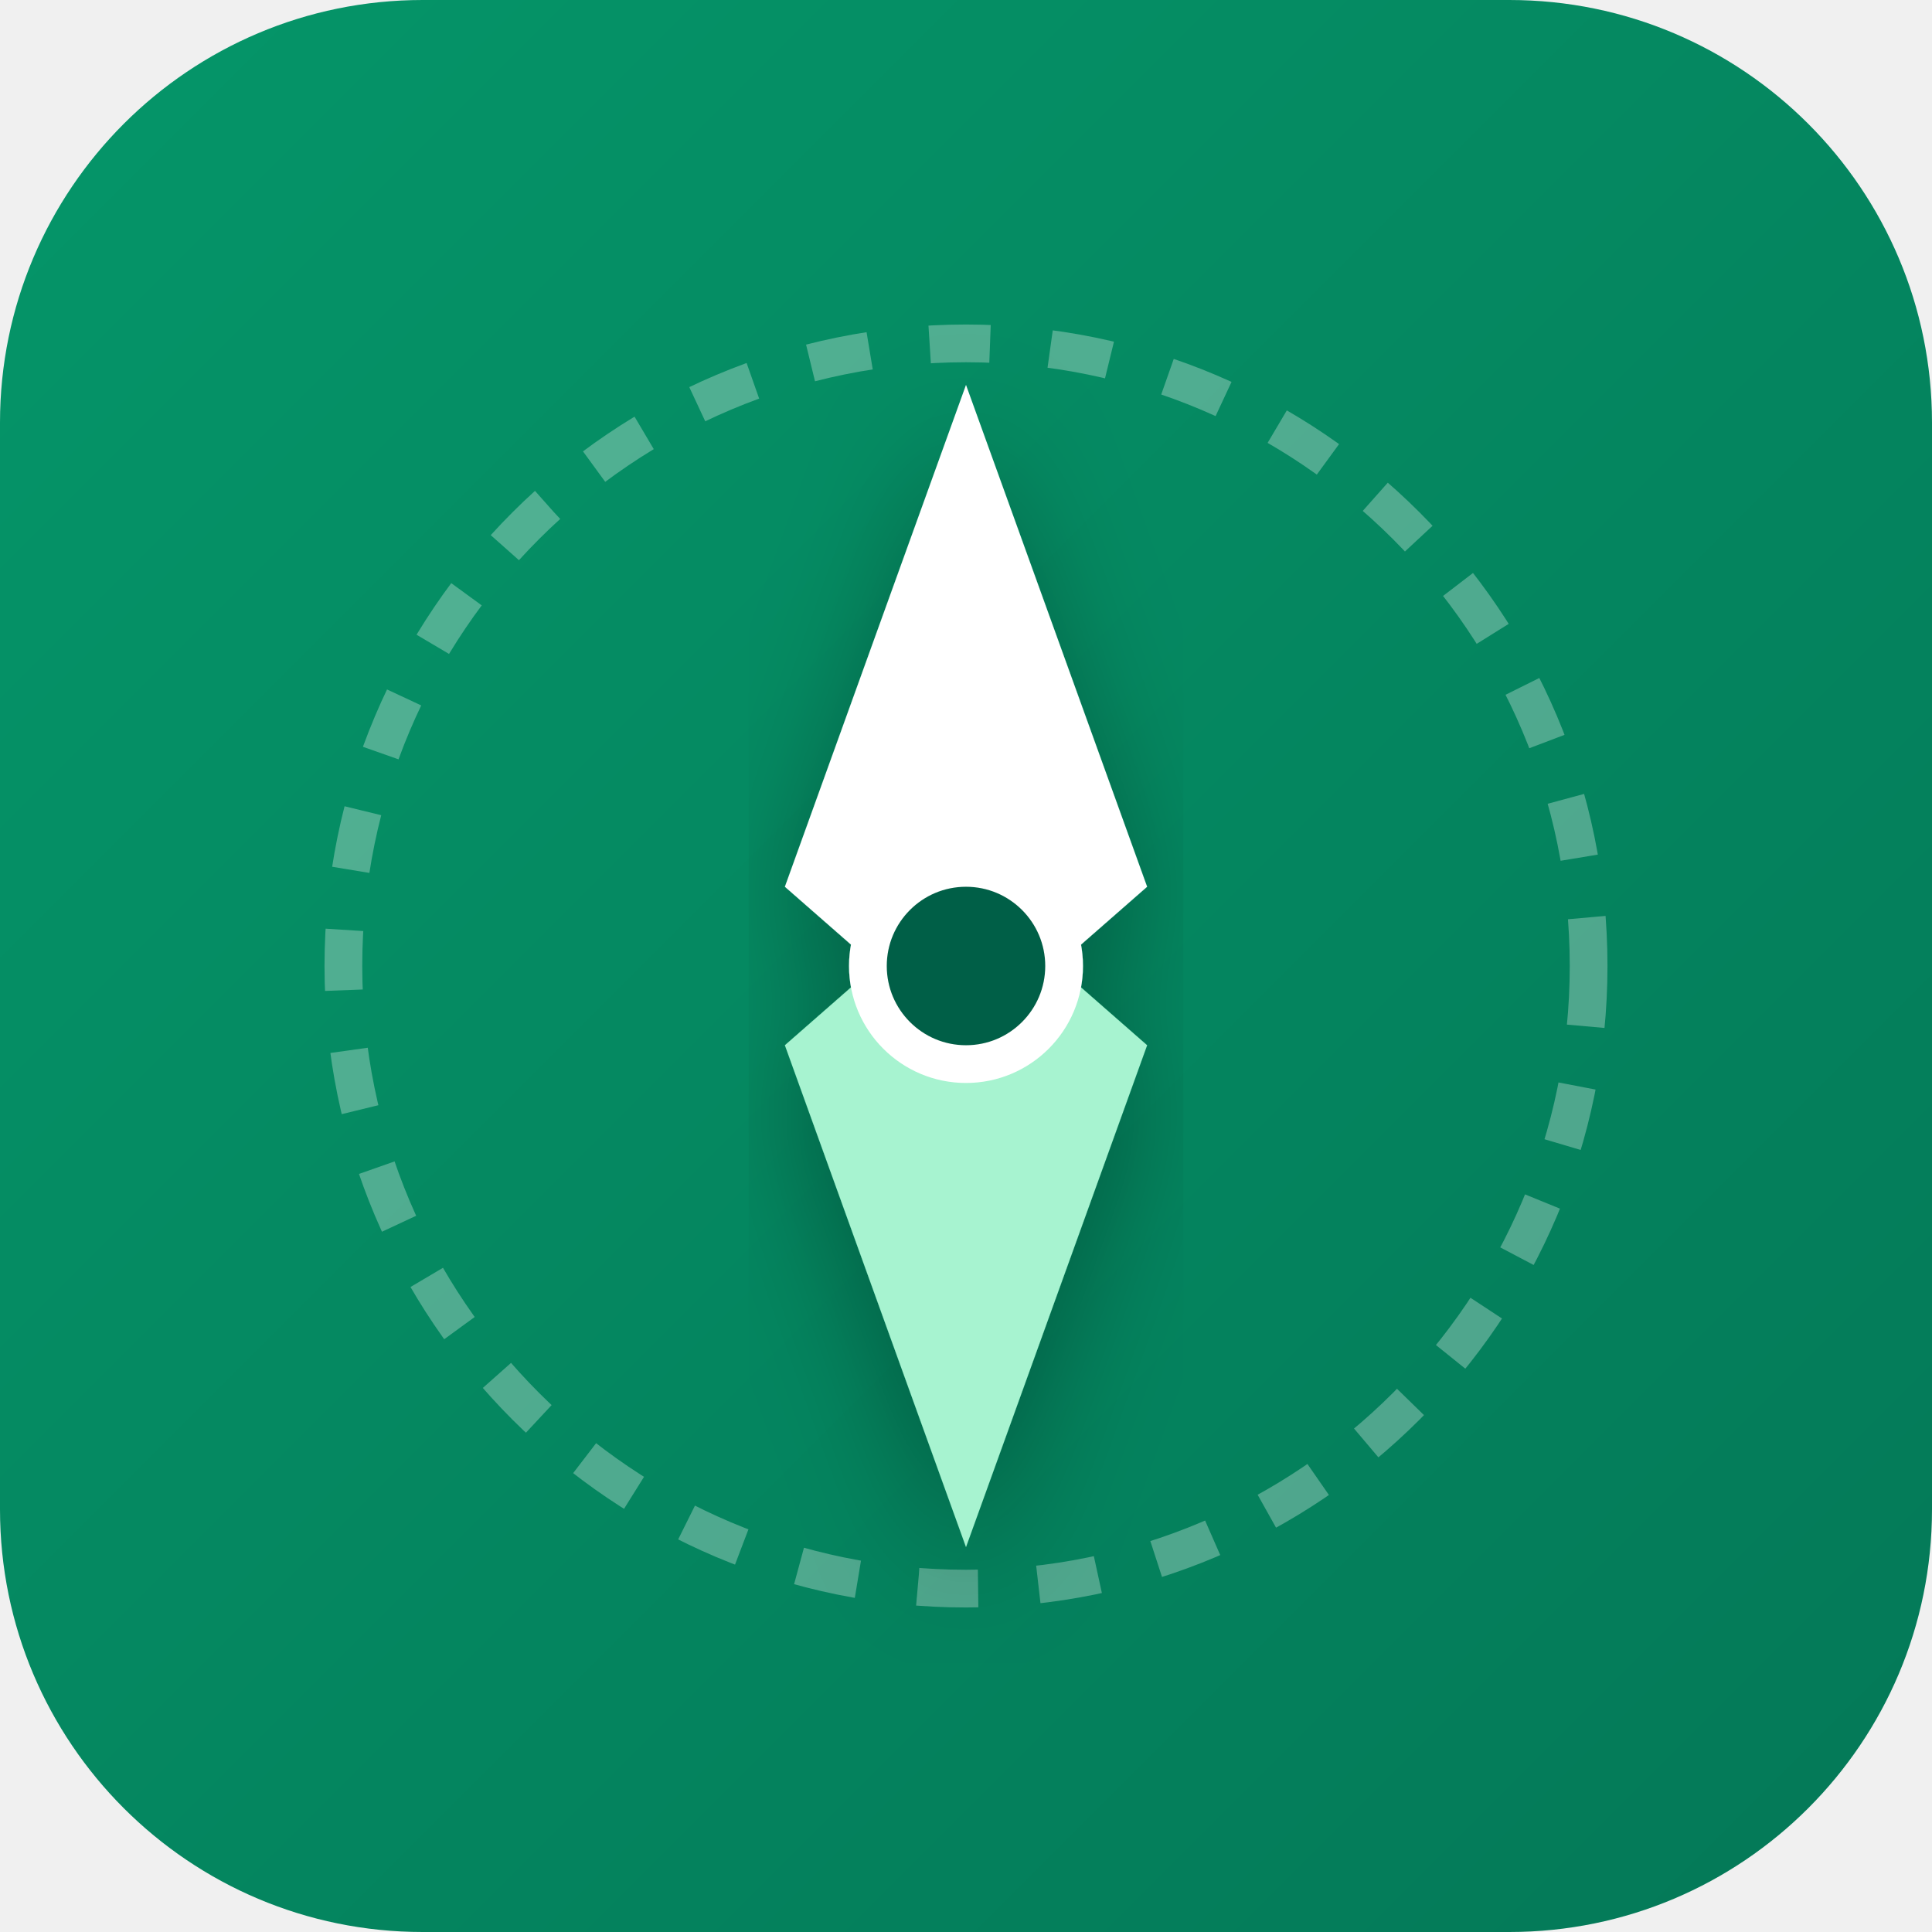
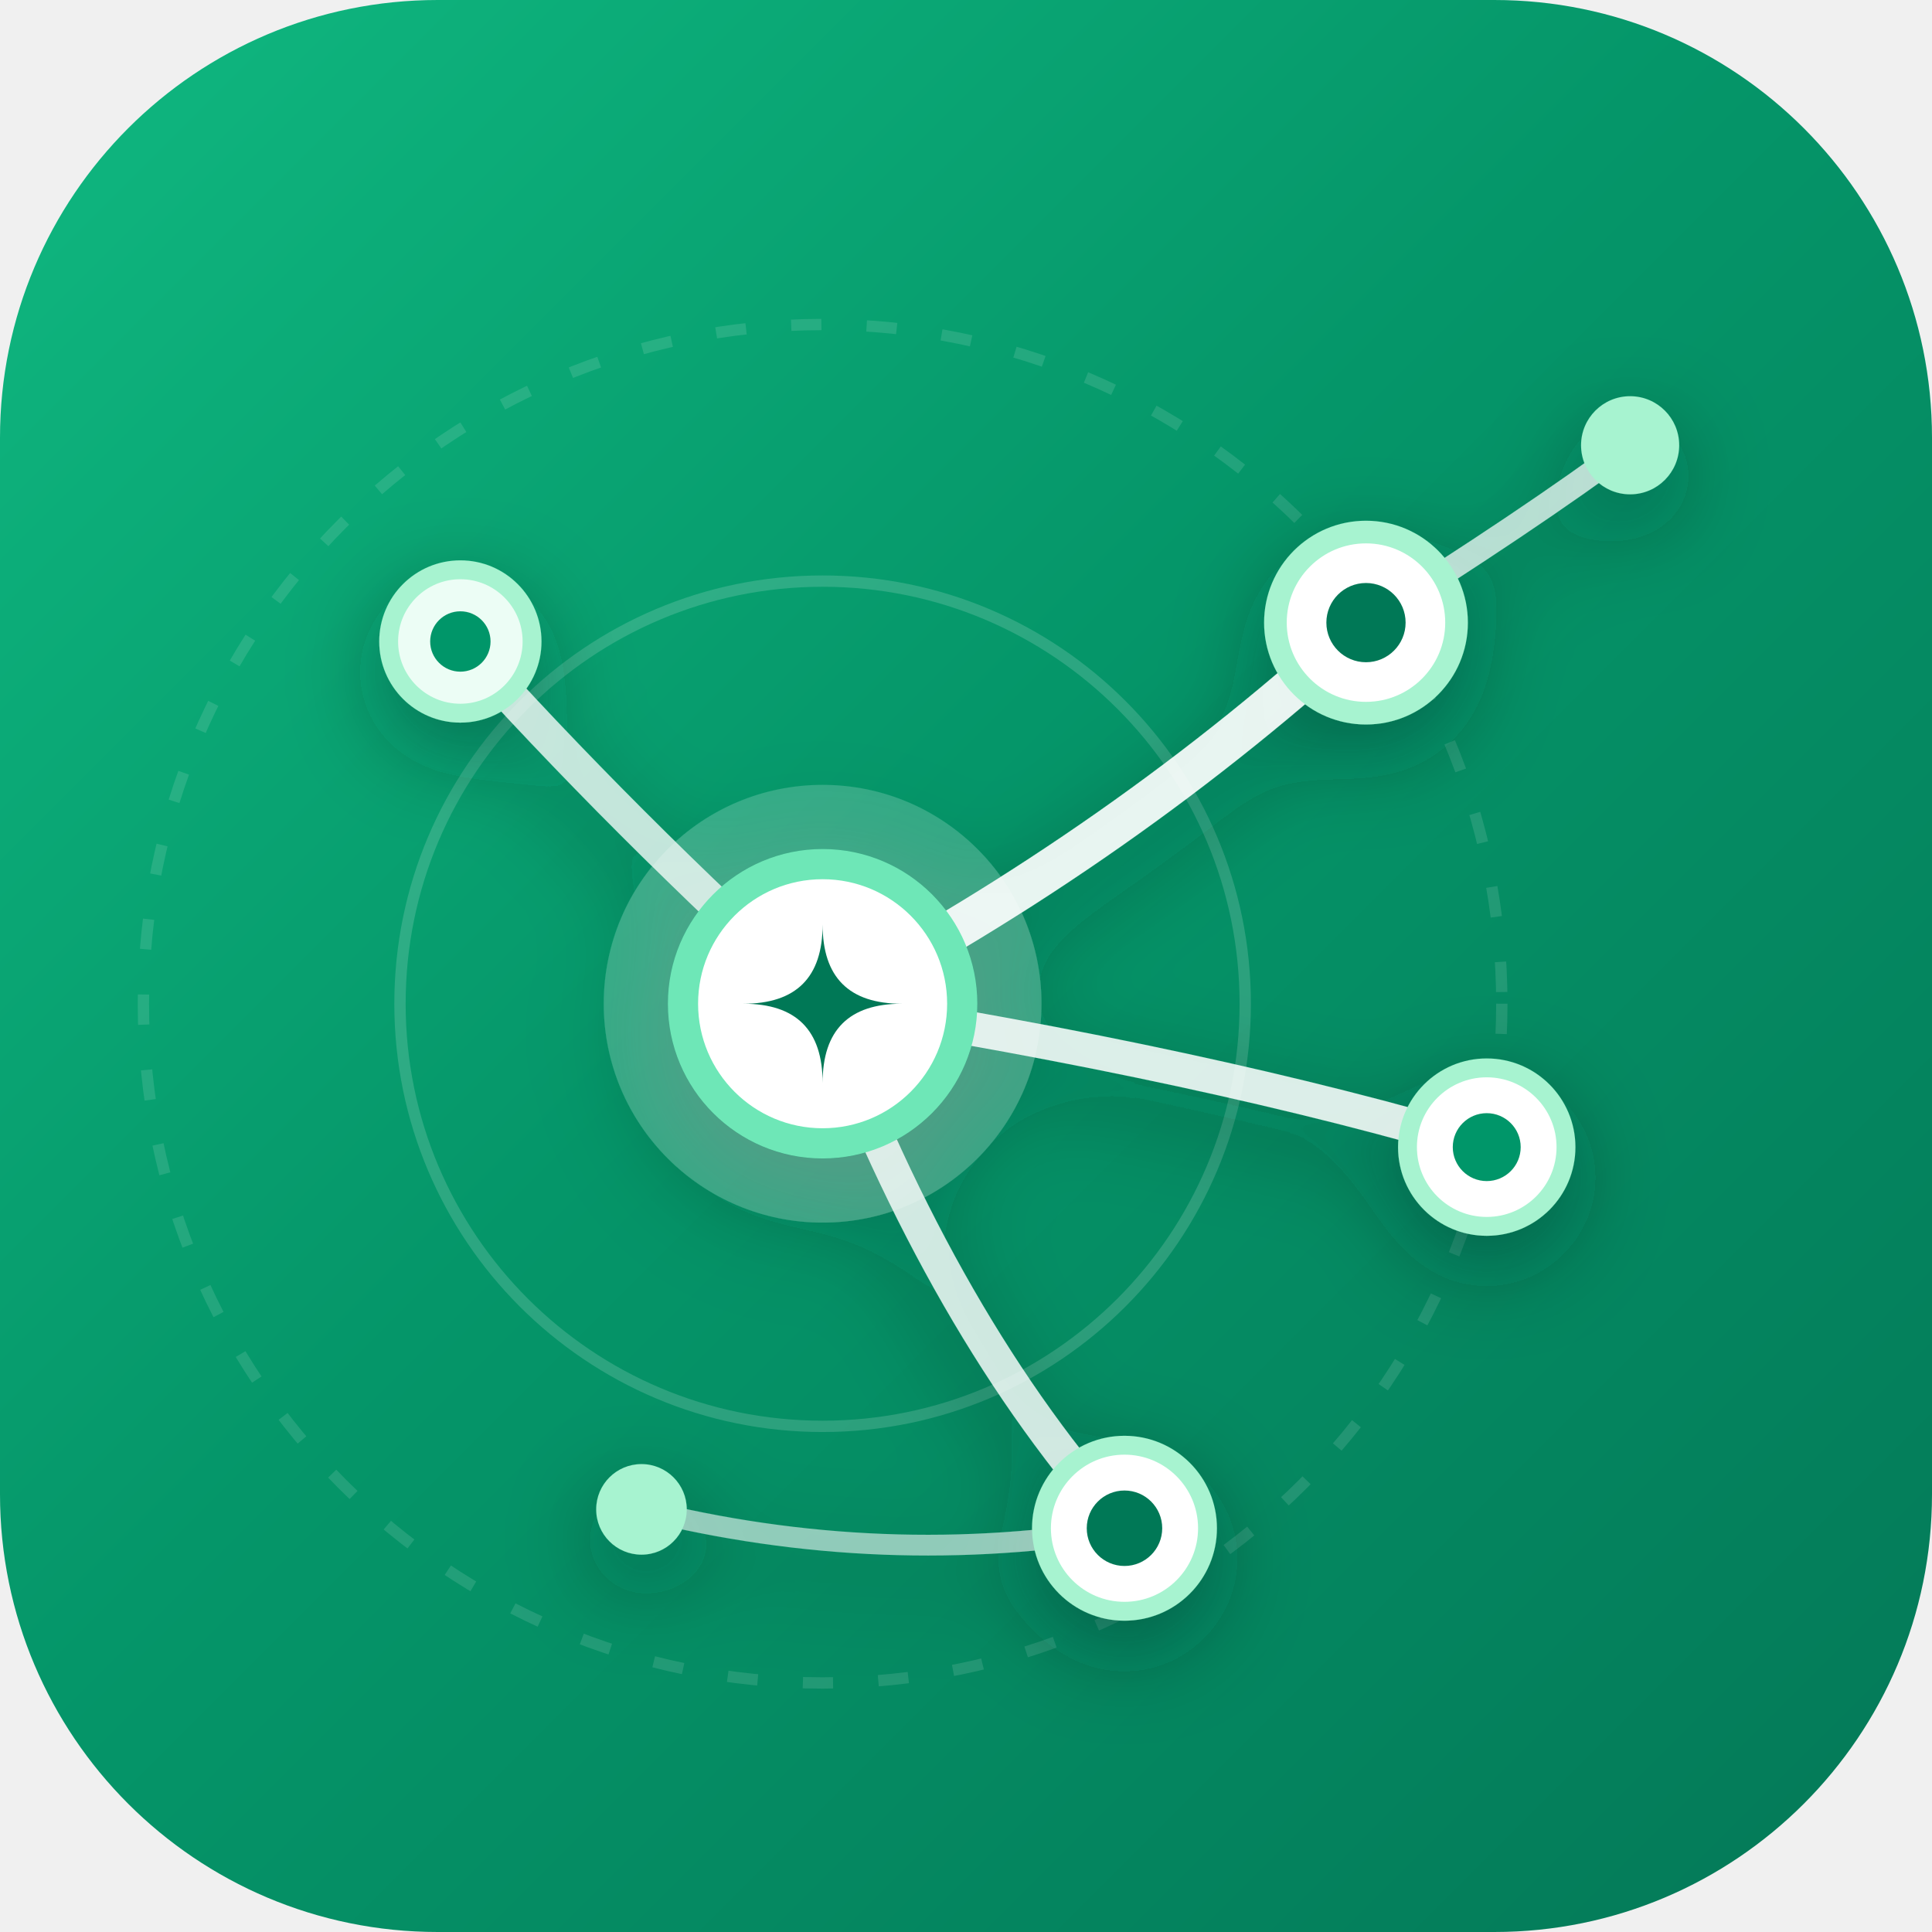
<svg xmlns="http://www.w3.org/2000/svg" viewBox="0 0 512 512" width="512" height="512">
  <defs>
    <linearGradient id="bgGrad512" x1="0%" y1="0%" x2="100%" y2="100%">
-       <stop offset="0%" stop-color="#059669" />
+       <stop offset="0%" stop-color="#10b981" />
+       <stop offset="45%" stop-color="#059669" />
      <stop offset="100%" stop-color="#047857" />
    </linearGradient>
-     <filter id="shadow512" x="-10%" y="-10%" width="120%" height="120%">
-       <feDropShadow dx="0" dy="10" stdDeviation="16" flood-opacity="0.3" />
+     <filter id="shadow512" x="-20%" y="-20%" width="140%" height="140%">
+       <feDropShadow dx="0" dy="8" stdDeviation="12" flood-color="#022c22" flood-opacity="0.38" />
    </filter>
  </defs>
-   <rect width="512" height="512" rx="112" fill="url(#bgGrad512)" />
-   <circle cx="256" cy="256" r="165" fill="none" stroke="#ffffff" stroke-width="10" stroke-opacity="0.3" stroke-dasharray="16 16" />
+   <rect width="512" height="512" rx="116" fill="url(#bgGrad512)" />
+   <circle cx="218" cy="266" r="180" fill="none" stroke="#ffffff" stroke-width="3" stroke-opacity="0.12" stroke-dasharray="8 12" />
+   <circle cx="218" cy="266" r="112" fill="none" stroke="#ffffff" stroke-width="3" stroke-opacity="0.16" />
  <g filter="url(#shadow512)">
-     <polygon points="256,102 304,235 256,277 208,235" fill="#ffffff" />
-     <polygon points="256,410 304,277 256,235 208,277" fill="#a7f3d0" />
-     <circle cx="256" cy="256" r="26" fill="#065f46" stroke="#ffffff" stroke-width="10" />
+     <path d="M 218 266 Q 165 218 122 170" fill="none" stroke="#ffffff" stroke-width="9" stroke-linecap="round" stroke-opacity="0.75" />
+     <path d="M 218 266 Q 298 224 362 165" fill="none" stroke="#ffffff" stroke-width="11" stroke-linecap="round" stroke-opacity="0.9" />
+     <path d="M 362 165 Q 405 138 432 118" fill="none" stroke="#ffffff" stroke-width="6.5" stroke-linecap="round" stroke-opacity="0.7" />
+     <path d="M 218 266 Q 320 282 394 304" fill="none" stroke="#ffffff" stroke-width="9" stroke-linecap="round" stroke-opacity="0.85" />
+     <path d="M 218 266 Q 250 352 298 405" fill="none" stroke="#ffffff" stroke-width="9" stroke-linecap="round" stroke-opacity="0.8" />
+     <path d="M 298 405 Q 234 416 170 400" fill="none" stroke="#ffffff" stroke-width="5.5" stroke-linecap="round" stroke-opacity="0.55" />
+     <circle cx="122" cy="170" r="19" fill="#ecfdf5" stroke="#a7f3d0" stroke-width="5" />
+     <circle cx="122" cy="170" r="8" fill="#059669" />
+     <circle cx="362" cy="165" r="24" fill="#ffffff" stroke="#a7f3d0" stroke-width="6" />
+     <circle cx="362" cy="165" r="10.5" fill="#047857" />
+     <circle cx="432" cy="118" r="13" fill="#a7f3d0" />
+     <circle cx="394" cy="304" r="21" fill="#ffffff" stroke="#a7f3d0" stroke-width="5" />
+     <circle cx="394" cy="304" r="9" fill="#059669" />
+     <circle cx="298" cy="405" r="22" fill="#ffffff" stroke="#a7f3d0" stroke-width="5" />
+     <circle cx="298" cy="405" r="10" fill="#047857" />
+     <circle cx="170" cy="400" r="12" fill="#a7f3d0" />
+     <circle cx="218" cy="266" r="58" fill="#ffffff" fill-opacity="0.18" />
+     <circle cx="218" cy="266" r="37" fill="#ffffff" stroke="#6ee7b7" stroke-width="8" />
+     <path d="M 218 245 Q 218 266 197 266 Q 218 266 218 287 Q 218 266 239 266 Q 218 266 218 245 Z" fill="#047857" />
  </g>
</svg>
